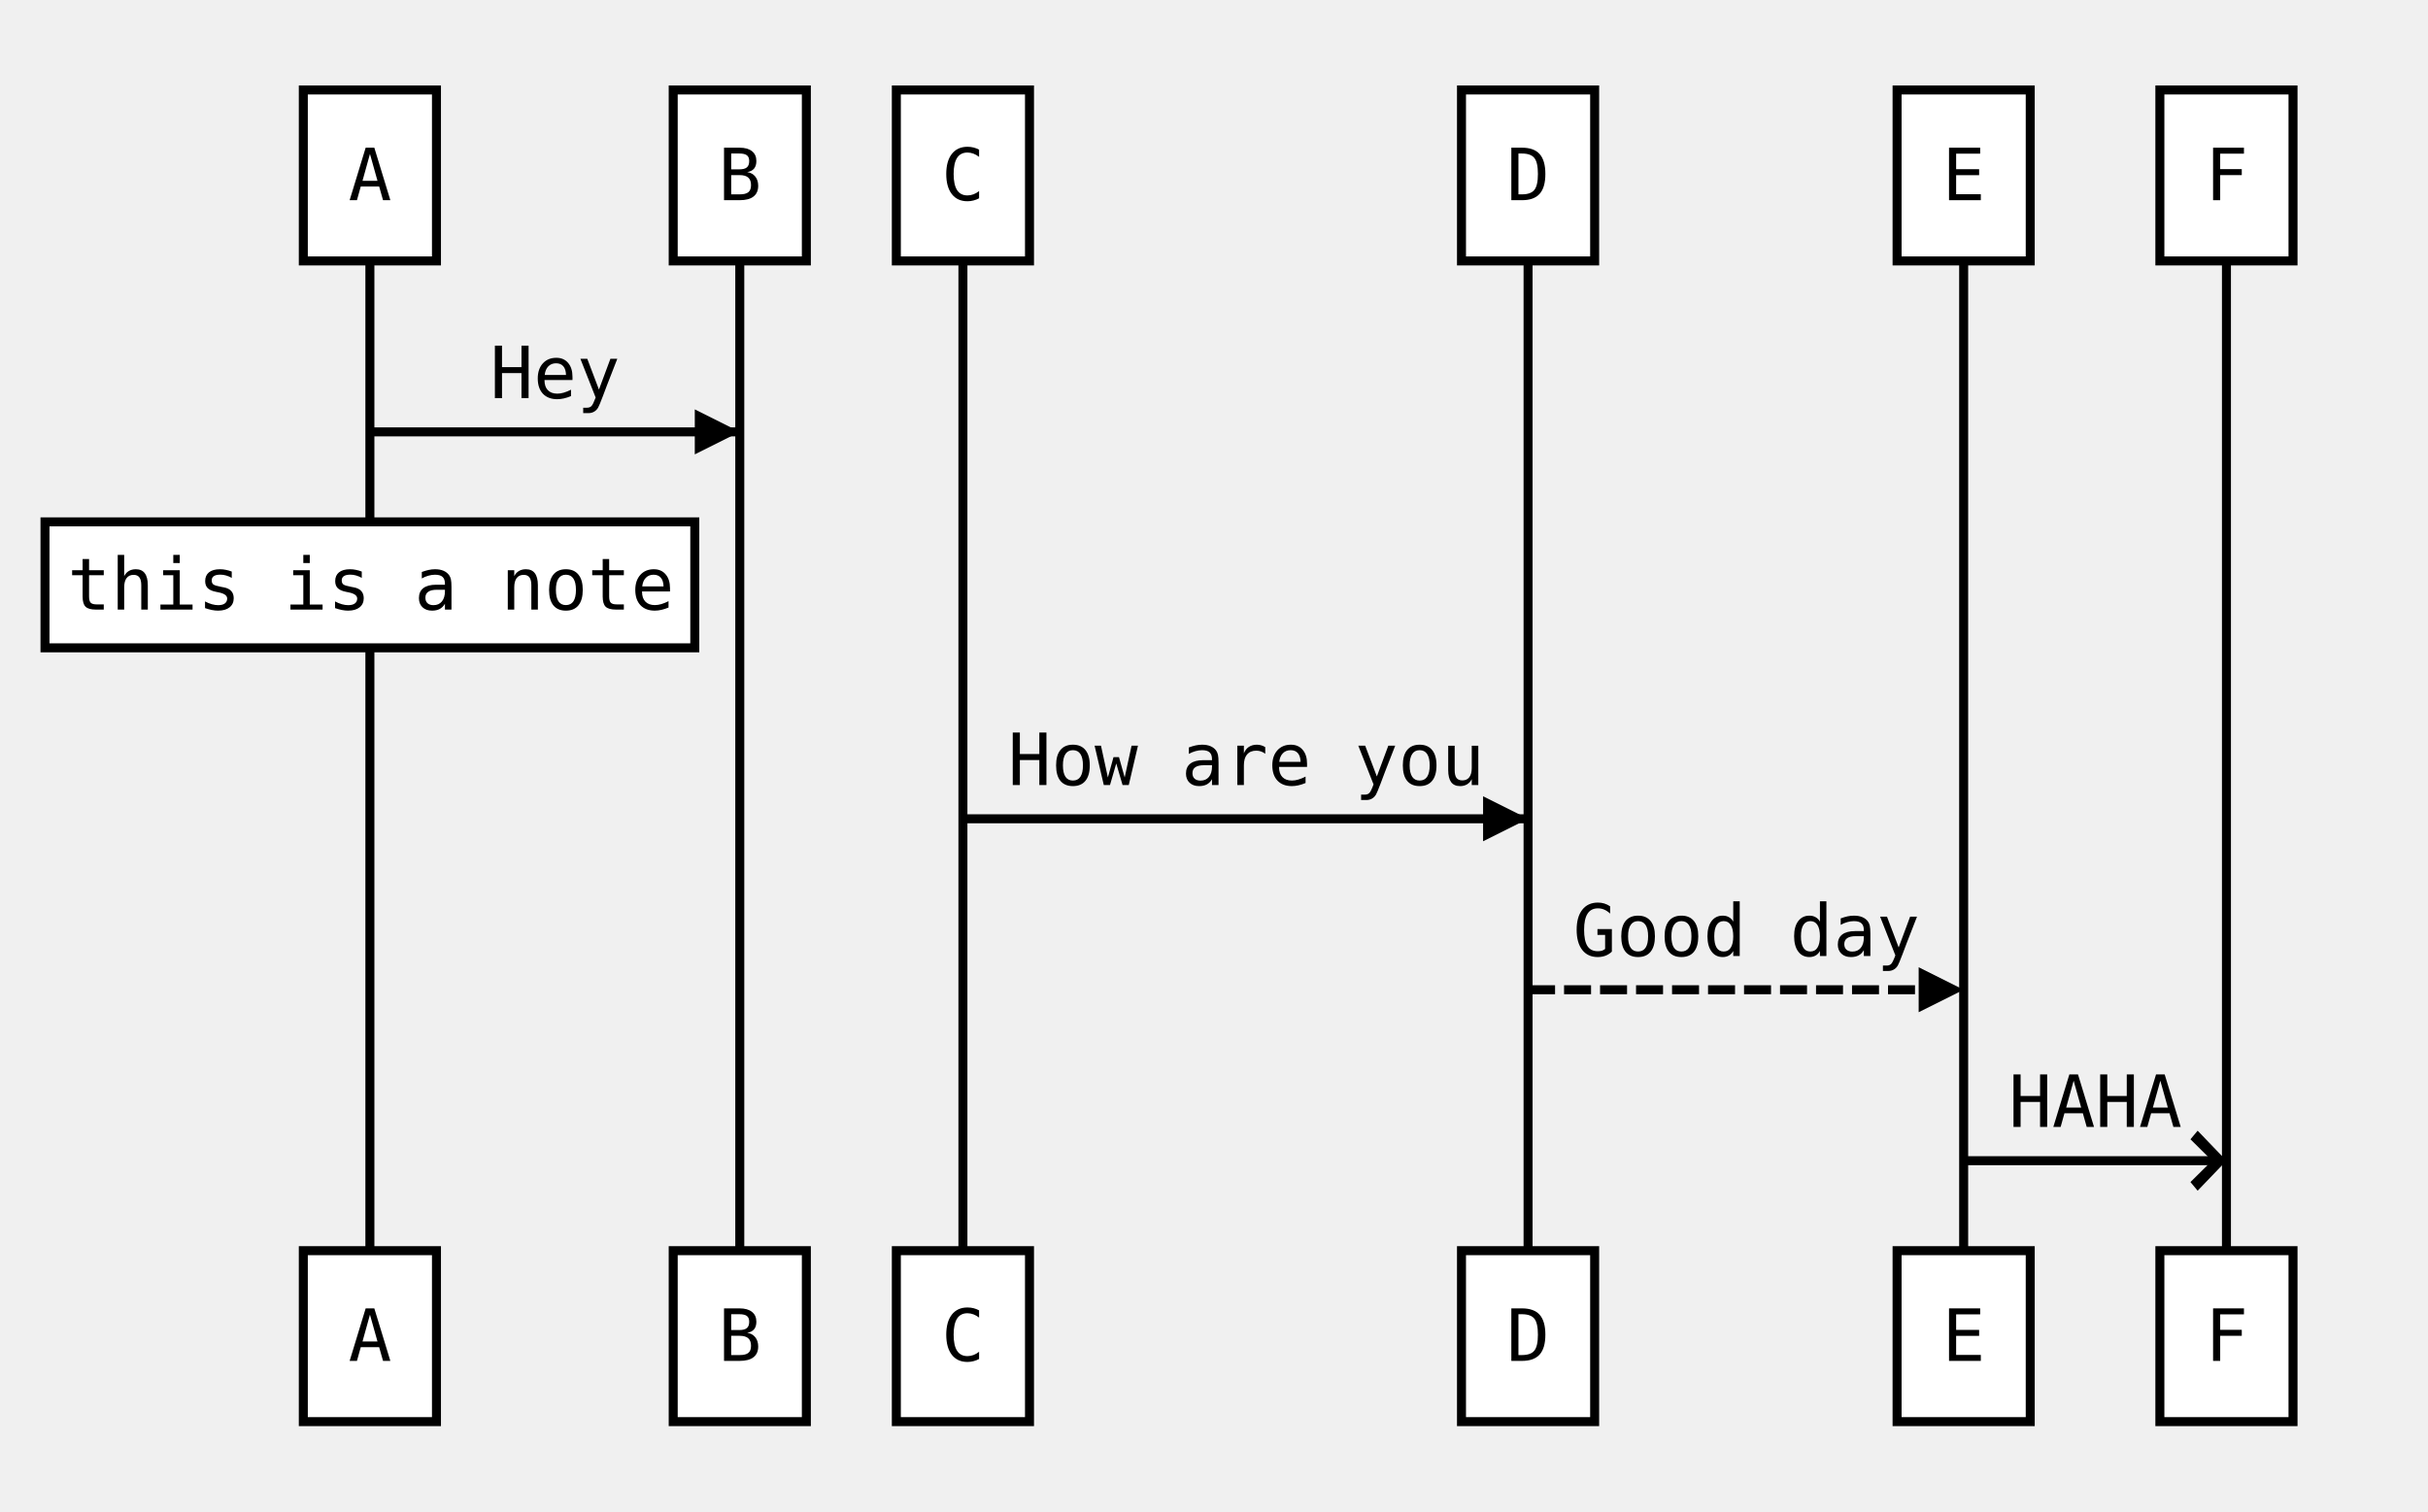
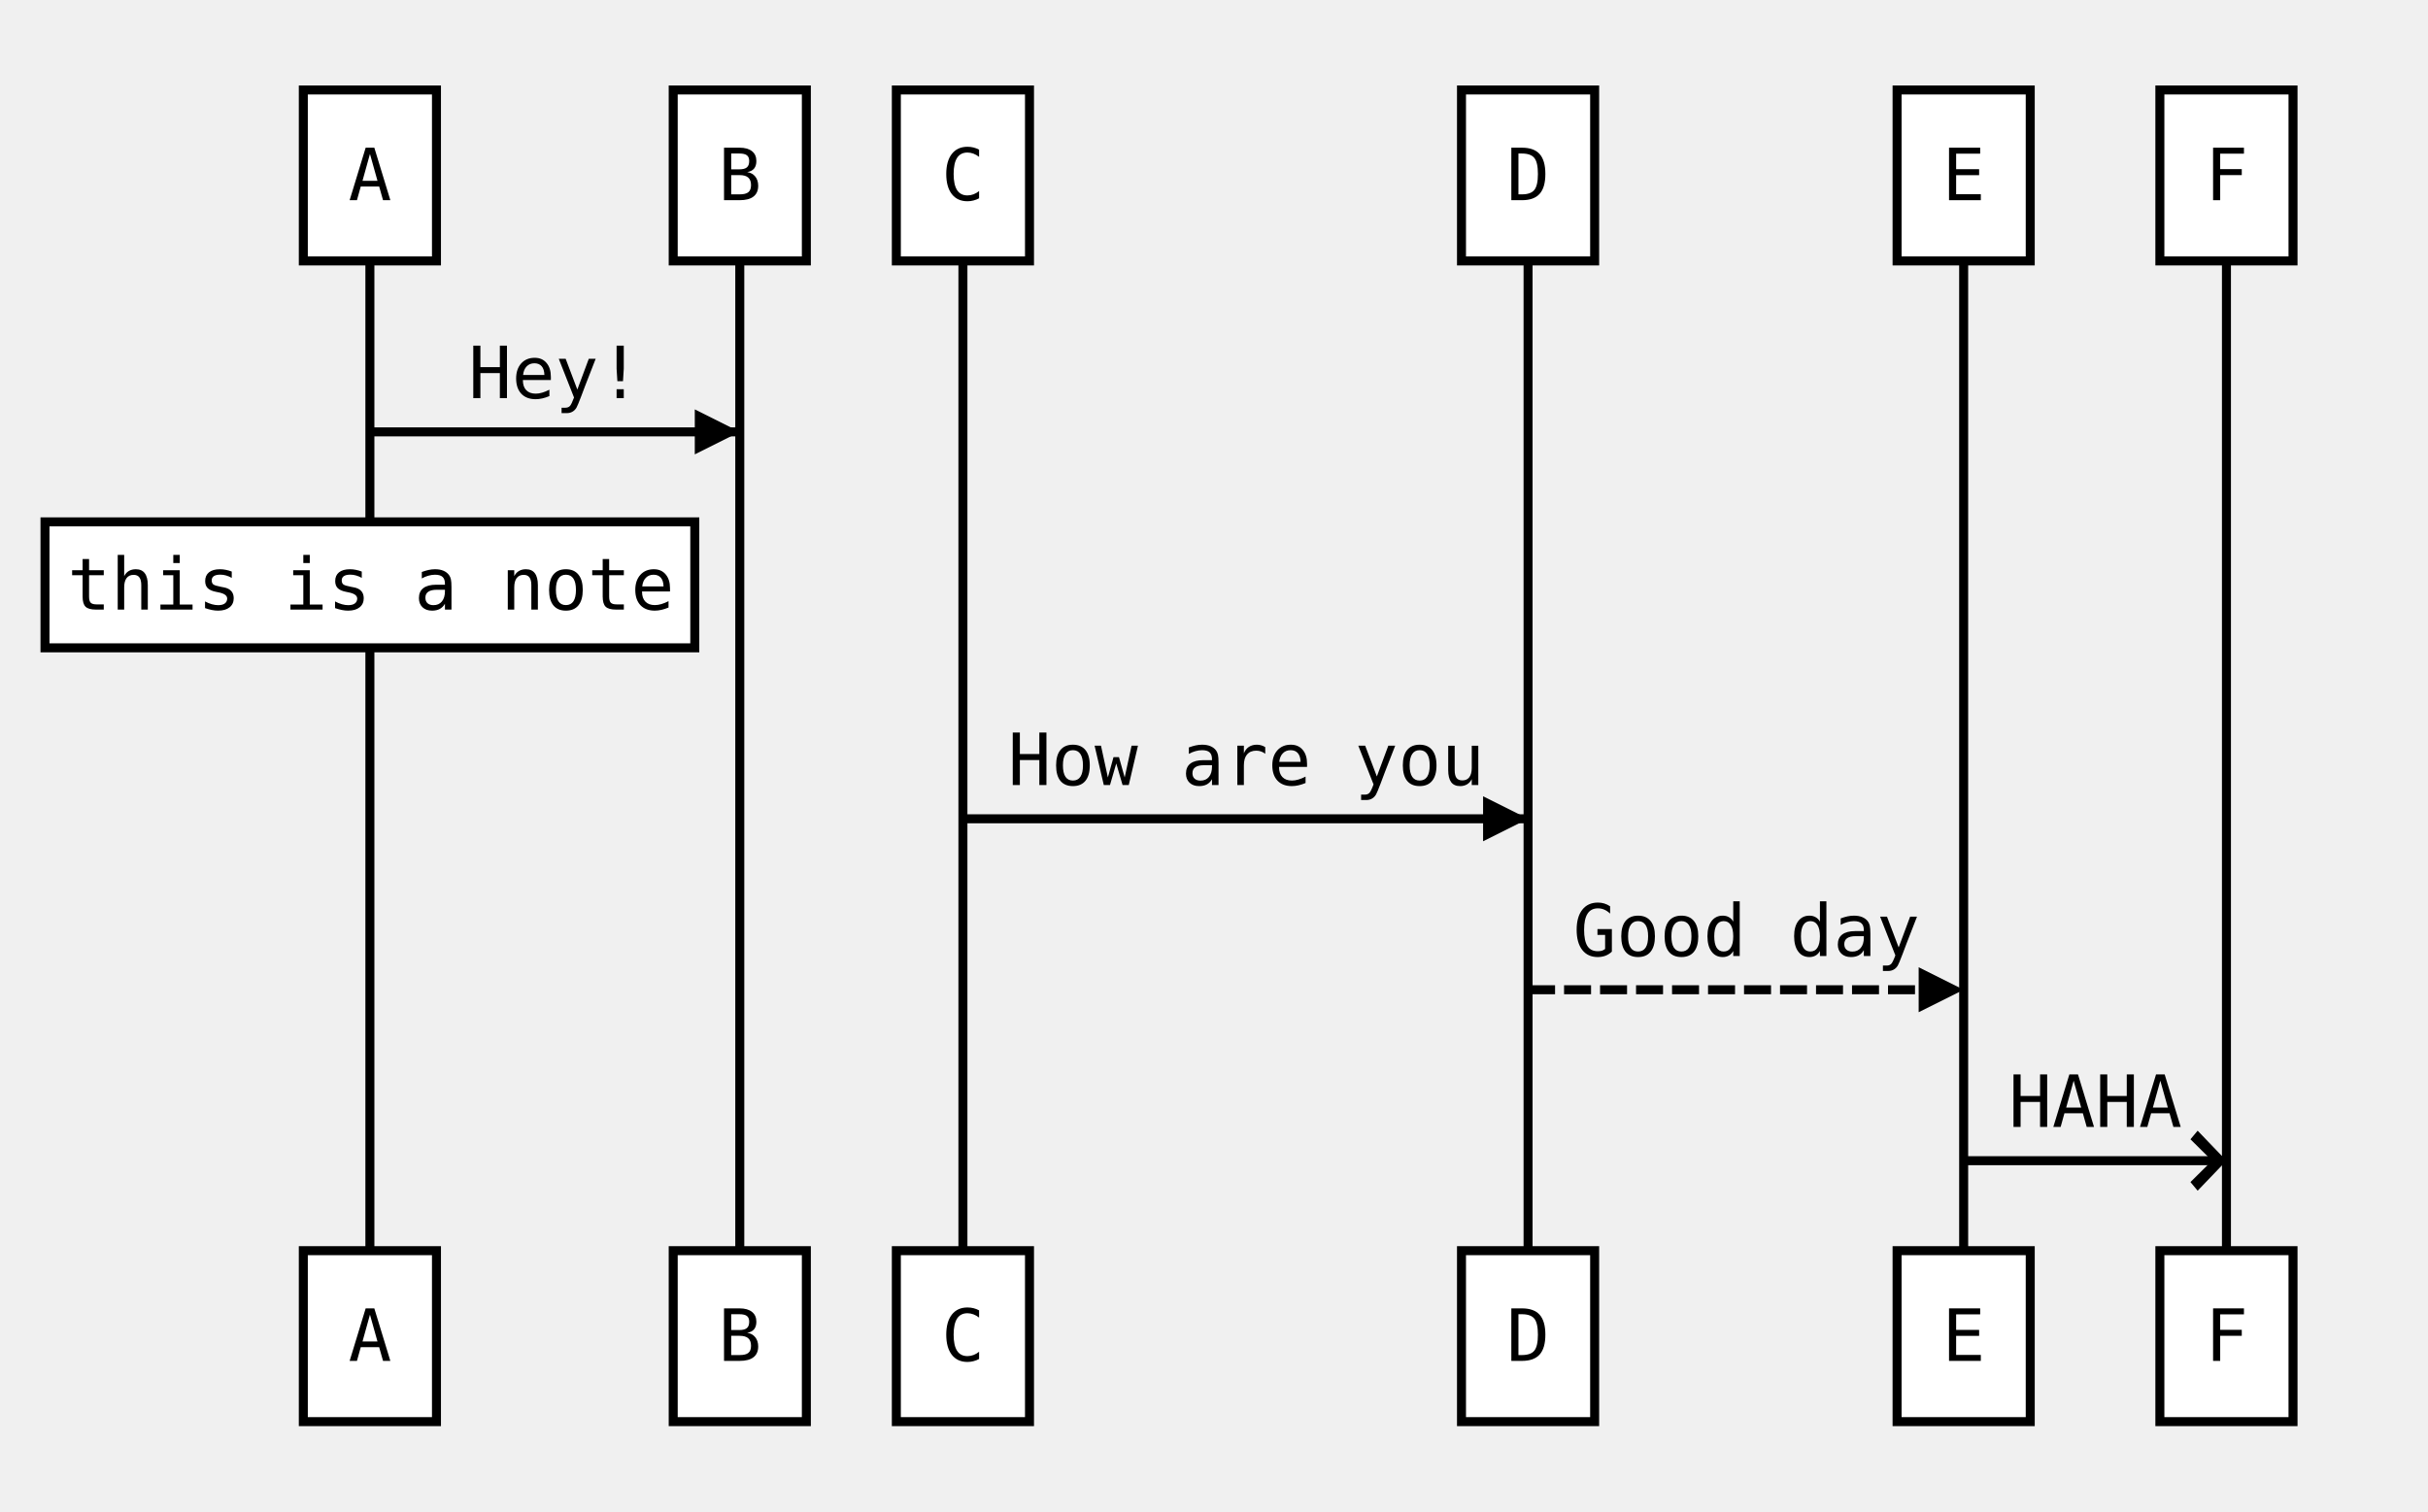
<svg xmlns="http://www.w3.org/2000/svg" width="539.641px" height="336px" class="sequence simple">
  <defs>
    <marker viewBox="0 0 5 5" markerWidth="5" markerHeight="5" orient="auto" refX="5" refY="2.5" id="markerArrowBlock">
      <path d="M 0 0 L 5 2.5 L 0 5 z" />
    </marker>
    <marker viewBox="0 0 9.6 16" markerWidth="4" markerHeight="16" orient="auto" refX="9.6" refY="8" id="markerArrowOpen">
      <path d="M 9.6,8 1.92,16 0,13.7 5.76,8 0,2.286 1.92,0 9.6,8 z" />
    </marker>
  </defs>
  <g class="title" />
  <g class="actor">
    <rect x="67.414" y="20" width="29.594" height="38" stroke="#000000" fill="#ffffff" style="stroke-width: 2;" />
    <text x="77.414" y="44.5" style="font-size: 16px; font-family: &quot;Andale Mono&quot;, monospace;">
      <tspan x="77.414">A</tspan>
    </text>
  </g>
  <g class="actor">
    <rect x="67.414" y="278" width="29.594" height="38" stroke="#000000" fill="#ffffff" style="stroke-width: 2;" />
    <text x="77.414" y="302.5" style="font-size: 16px; font-family: &quot;Andale Mono&quot;, monospace;">
      <tspan x="77.414">A</tspan>
    </text>
  </g>
  <line x1="82.211" x2="82.211" y1="58" y2="278" stroke="#000000" fill="none" style="stroke-width: 2;" />
  <g class="actor">
    <rect x="149.625" y="20" width="29.594" height="38" stroke="#000000" fill="#ffffff" style="stroke-width: 2;" />
    <text x="159.625" y="44.5" style="font-size: 16px; font-family: &quot;Andale Mono&quot;, monospace;">
      <tspan x="159.625">B</tspan>
    </text>
  </g>
  <g class="actor">
    <rect x="149.625" y="278" width="29.594" height="38" stroke="#000000" fill="#ffffff" style="stroke-width: 2;" />
    <text x="159.625" y="302.5" style="font-size: 16px; font-family: &quot;Andale Mono&quot;, monospace;">
      <tspan x="159.625">B</tspan>
    </text>
  </g>
  <line x1="164.422" x2="164.422" y1="58" y2="278" stroke="#000000" fill="none" style="stroke-width: 2;" />
  <g class="actor">
    <rect x="199.219" y="20" width="29.594" height="38" stroke="#000000" fill="#ffffff" style="stroke-width: 2;" />
    <text x="209.219" y="44.5" style="font-size: 16px; font-family: &quot;Andale Mono&quot;, monospace;">
      <tspan x="209.219">C</tspan>
    </text>
  </g>
  <g class="actor">
    <rect x="199.219" y="278" width="29.594" height="38" stroke="#000000" fill="#ffffff" style="stroke-width: 2;" />
    <text x="209.219" y="302.5" style="font-size: 16px; font-family: &quot;Andale Mono&quot;, monospace;">
      <tspan x="209.219">C</tspan>
    </text>
  </g>
  <line x1="214.016" x2="214.016" y1="58" y2="278" stroke="#000000" fill="none" style="stroke-width: 2;" />
  <g class="actor">
    <rect x="324.828" y="20" width="29.594" height="38" stroke="#000000" fill="#ffffff" style="stroke-width: 2;" />
    <text x="334.828" y="44.5" style="font-size: 16px; font-family: &quot;Andale Mono&quot;, monospace;">
      <tspan x="334.828">D</tspan>
    </text>
  </g>
  <g class="actor">
    <rect x="324.828" y="278" width="29.594" height="38" stroke="#000000" fill="#ffffff" style="stroke-width: 2;" />
    <text x="334.828" y="302.5" style="font-size: 16px; font-family: &quot;Andale Mono&quot;, monospace;">
      <tspan x="334.828">D</tspan>
    </text>
  </g>
  <line x1="339.625" x2="339.625" y1="58" y2="278" stroke="#000000" fill="none" style="stroke-width: 2;" />
  <g class="actor">
    <rect x="421.641" y="20" width="29.594" height="38" stroke="#000000" fill="#ffffff" style="stroke-width: 2;" />
    <text x="431.641" y="44.5" style="font-size: 16px; font-family: &quot;Andale Mono&quot;, monospace;">
      <tspan x="431.641">E</tspan>
    </text>
  </g>
  <g class="actor">
    <rect x="421.641" y="278" width="29.594" height="38" stroke="#000000" fill="#ffffff" style="stroke-width: 2;" />
    <text x="431.641" y="302.5" style="font-size: 16px; font-family: &quot;Andale Mono&quot;, monospace;">
      <tspan x="431.641">E</tspan>
    </text>
  </g>
  <line x1="436.438" x2="436.438" y1="58" y2="278" stroke="#000000" fill="none" style="stroke-width: 2;" />
  <g class="actor">
    <rect x="480.047" y="20" width="29.594" height="38" stroke="#000000" fill="#ffffff" style="stroke-width: 2;" />
    <text x="490.047" y="44.5" style="font-size: 16px; font-family: &quot;Andale Mono&quot;, monospace;">
      <tspan x="490.047">F</tspan>
    </text>
  </g>
  <g class="actor">
    <rect x="480.047" y="278" width="29.594" height="38" stroke="#000000" fill="#ffffff" style="stroke-width: 2;" />
    <text x="490.047" y="302.5" style="font-size: 16px; font-family: &quot;Andale Mono&quot;, monospace;">
      <tspan x="490.047">F</tspan>
    </text>
  </g>
  <line x1="494.844" x2="494.844" y1="58" y2="278" stroke="#000000" fill="none" style="stroke-width: 2;" />
  <g class="signal">
-     <text x="108.918" y="88.5" style="font-size: 16px; font-family: &quot;Andale Mono&quot;, monospace;">
-       <tspan x="108.918">Hey</tspan>
+     <text x="104.113" y="88.5" style="font-size: 16px; font-family: &quot;Andale Mono&quot;, monospace;">
+       <tspan x="104.113">Hey!</tspan>
    </text>
    <line x1="82.211" x2="164.422" y1="96" y2="96" stroke="#000000" fill="none" style="stroke-width: 2; marker-end: url(&quot;#markerArrowBlock&quot;);" />
  </g>
  <g class="note">
    <rect x="10" y="116" width="144.422" height="28" stroke="#000000" fill="#ffffff" style="stroke-width: 2;" />
    <text x="15" y="135.5" style="font-size: 16px; font-family: &quot;Andale Mono&quot;, monospace;">
      <tspan x="15">this is a note</tspan>
    </text>
  </g>
  <g class="signal">
    <text x="224.016" y="174.5" style="font-size: 16px; font-family: &quot;Andale Mono&quot;, monospace;">
      <tspan x="224.016">How are you</tspan>
    </text>
    <line x1="214.016" x2="339.625" y1="182" y2="182" stroke="#000000" fill="none" style="stroke-width: 2; marker-end: url(&quot;#markerArrowBlock&quot;);" />
  </g>
  <g class="signal">
    <text x="349.625" y="212.5" style="font-size: 16px; font-family: &quot;Andale Mono&quot;, monospace;">
      <tspan x="349.625">Good day</tspan>
    </text>
    <line x1="339.625" x2="436.438" y1="220" y2="220" stroke="#000000" fill="none" style="stroke-width: 2; stroke-dasharray: 6, 2; marker-end: url(&quot;#markerArrowBlock&quot;);" />
  </g>
  <g class="signal">
    <text x="446.438" y="250.5" style="font-size: 16px; font-family: &quot;Andale Mono&quot;, monospace;">
      <tspan x="446.438">HAHA</tspan>
    </text>
    <line x1="436.438" x2="494.844" y1="258" y2="258" stroke="#000000" fill="none" style="stroke-width: 2; marker-end: url(&quot;#markerArrowOpen&quot;);" />
  </g>
</svg>
